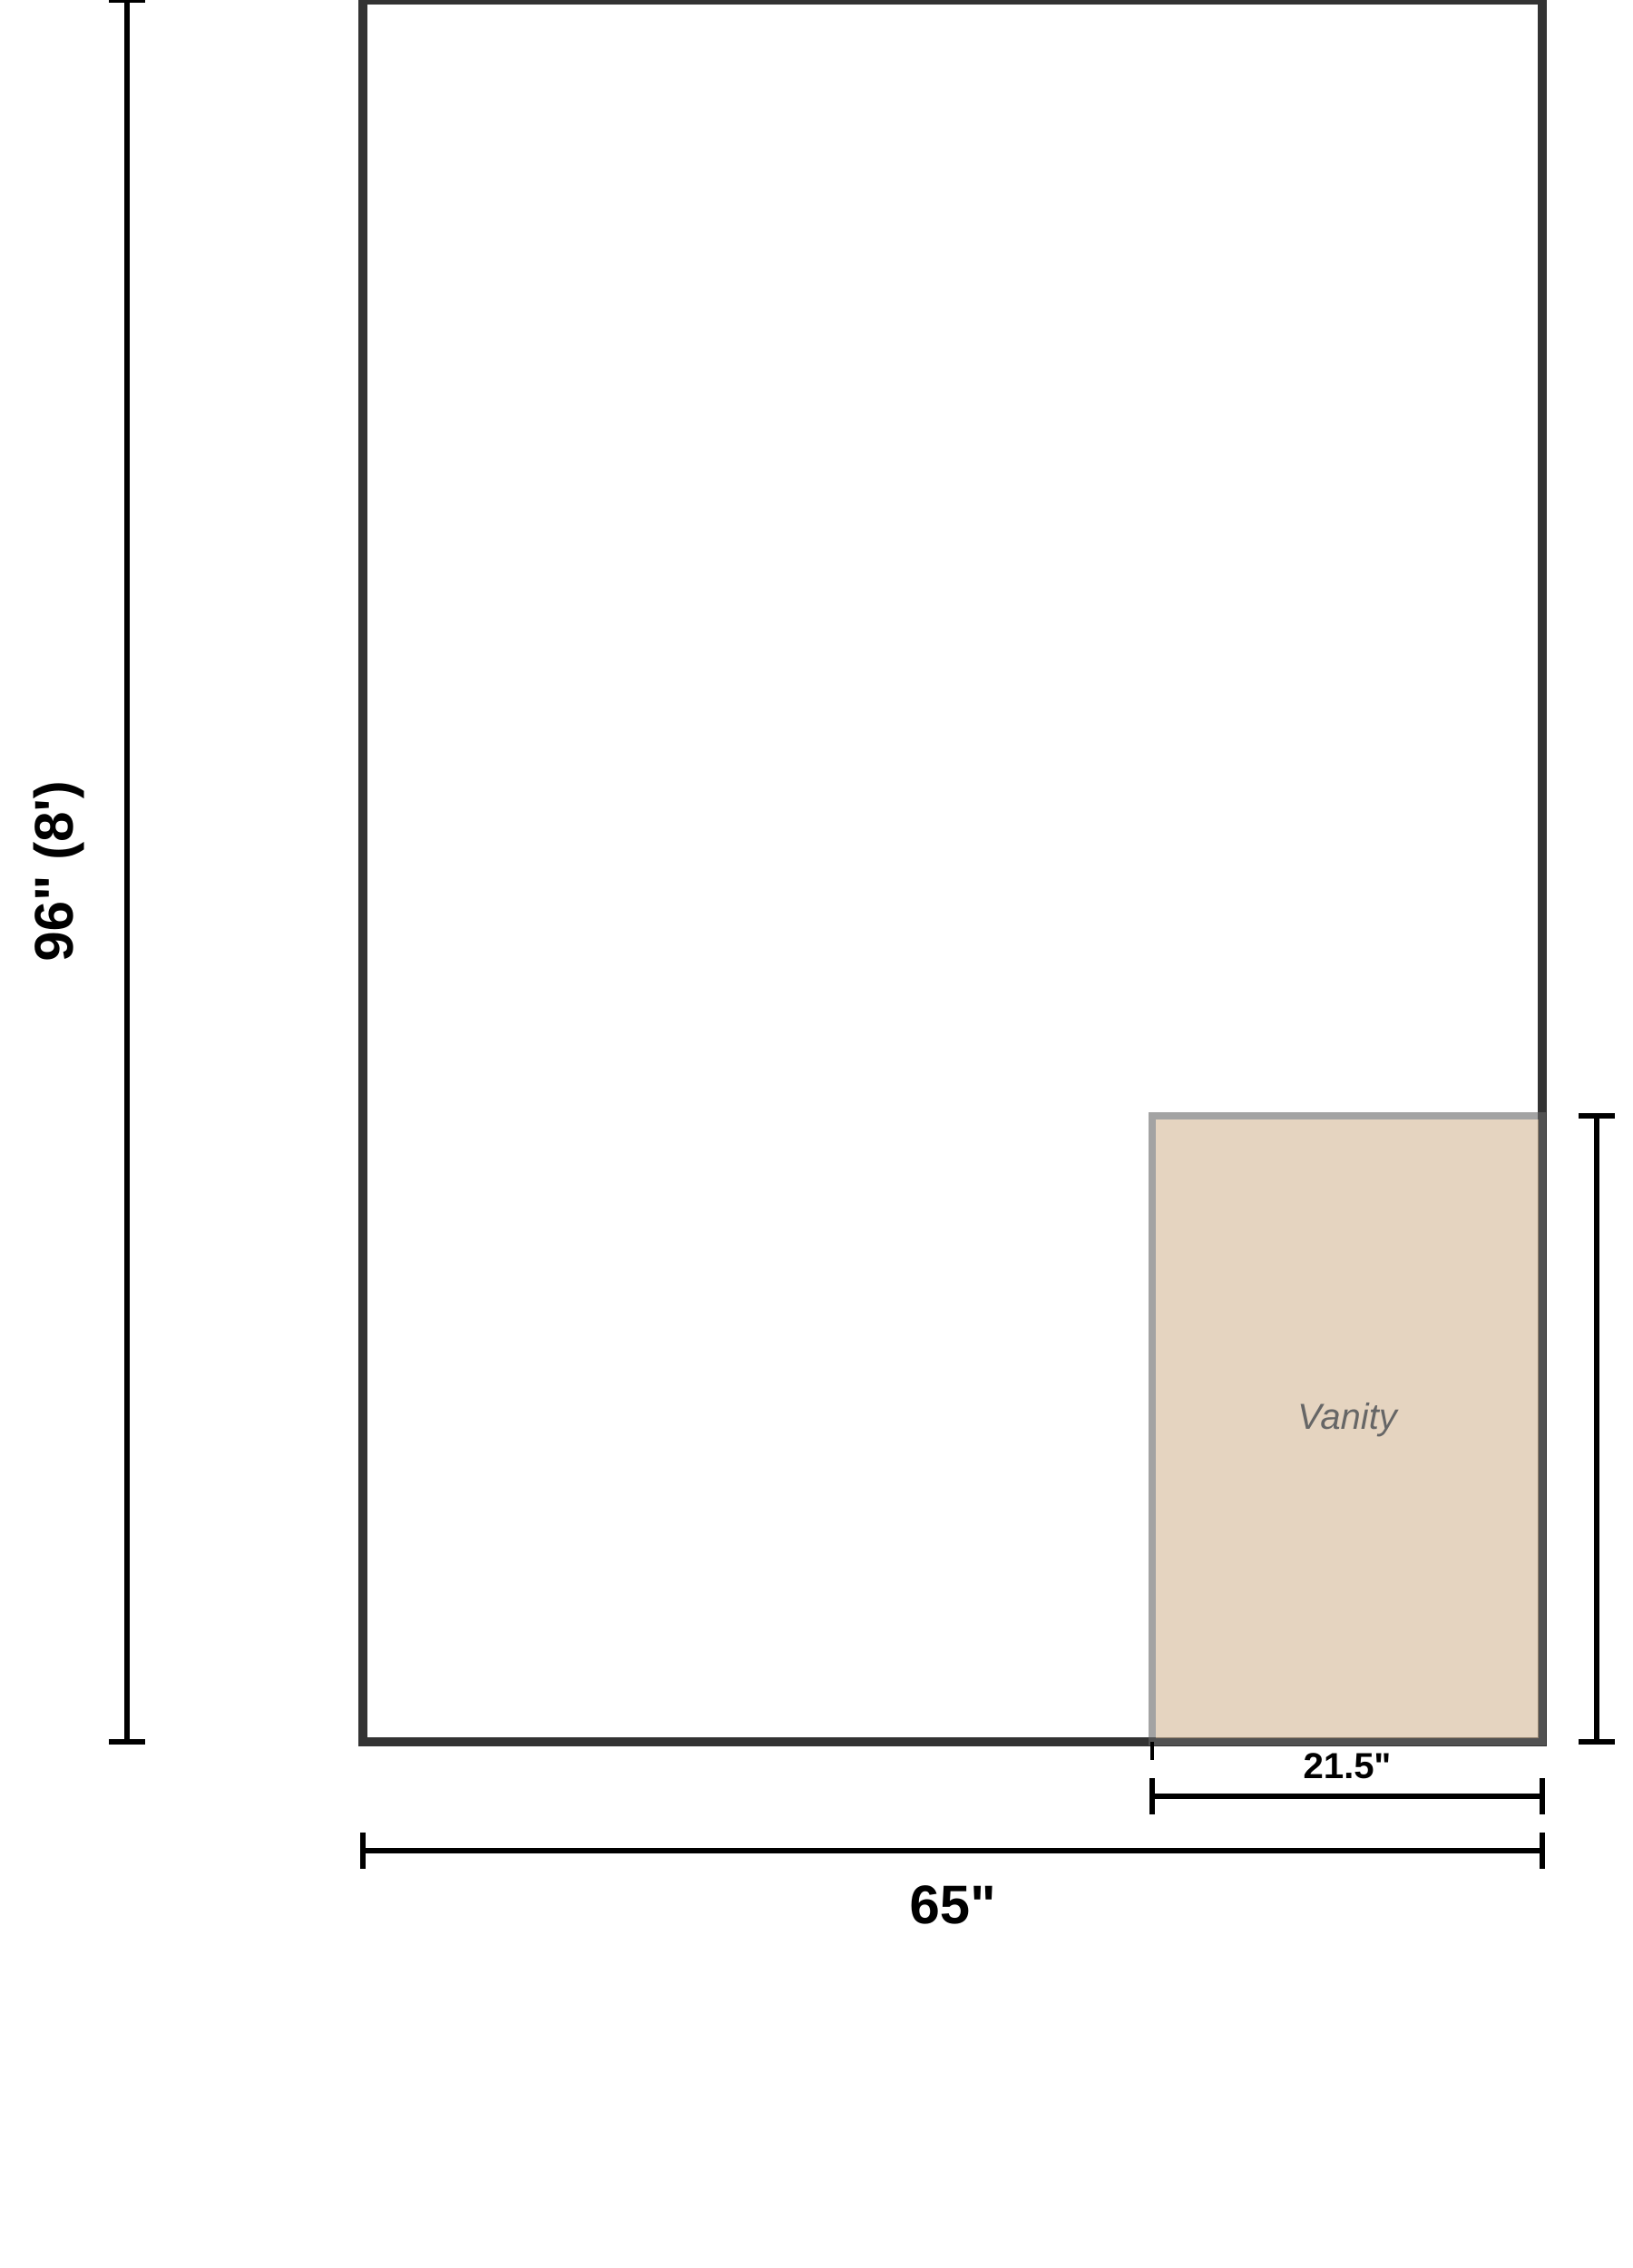
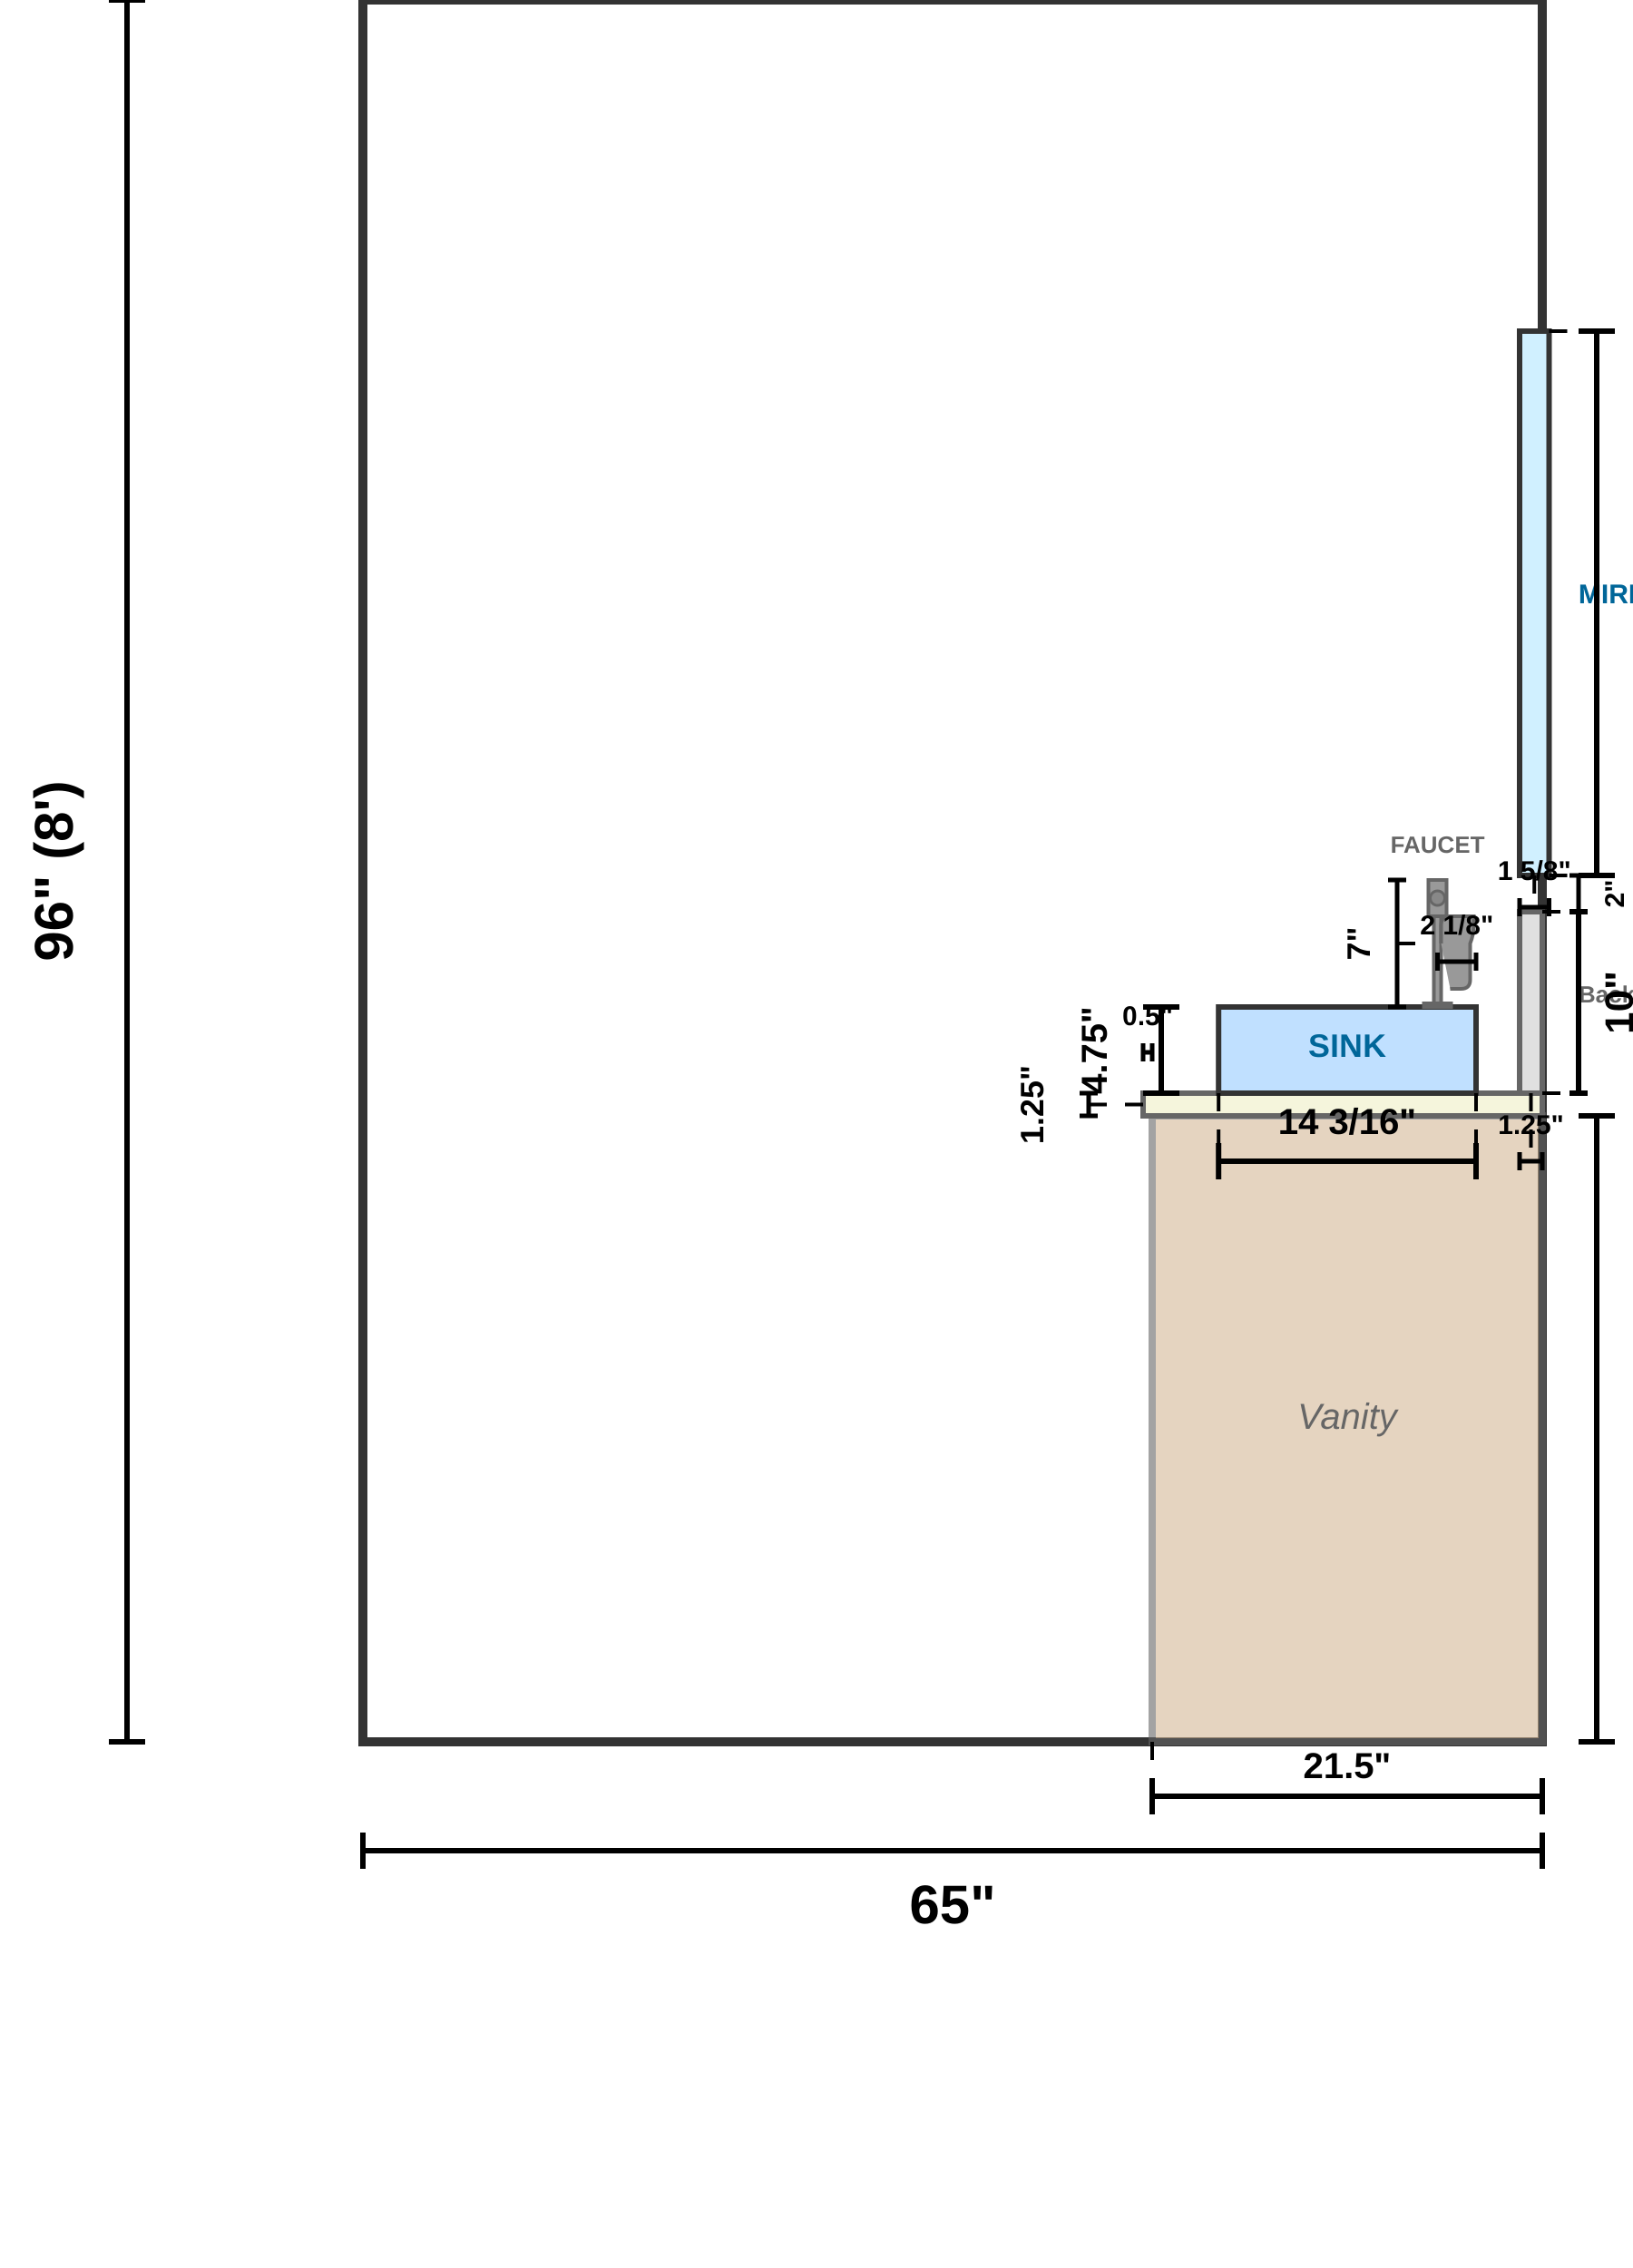
<svg xmlns="http://www.w3.org/2000/svg" viewBox="-20 0 90 125" style="border: 1px solid #ccc; background: white;">
  <rect x="0" y="0" width="65" height="96" fill="none" stroke="#333" stroke-width="0.5" />
  <rect x="43.5" y="61.5" width="21.5" height="34.5" fill="#d4b896" stroke="#666" stroke-width="0.4" opacity="0.6" />
  <text x="54.25" y="78.75" font-family="Arial, sans-serif" font-size="2" text-anchor="middle" fill="#666" font-style="italic">Vanity</text>
+   <rect x="63.75" y="18.25" width="1.625" height="30" fill="#d0f0ff" stroke="#333" stroke-width="0.3" />
+   <text x="67" y="33.25" font-family="Arial, sans-serif" font-size="1.5" text-anchor="start" fill="#006699" font-weight="bold">MIRROR</text>
+   <rect x="63.75" y="50.25" width="1.25" height="10" fill="#e0e0e0" stroke="#666" stroke-width="0.3" />
+   <text x="67" y="55.25" font-family="Arial, sans-serif" font-size="1.3" text-anchor="start" fill="#666" font-weight="bold">Backsplash</text>
+   <rect x="43" y="60.25" width="22" height="1.25" fill="#f5f5dc" stroke="#666" stroke-width="0.3" />
+   <rect x="47.16" y="55.5" width="14.19" height="4.75" fill="#c0e0ff" stroke="#333" stroke-width="0.3" />
+   <text x="54.25" y="58.25" font-family="Arial, sans-serif" font-size="1.8" text-anchor="middle" fill="#006699" font-weight="bold">SINK</text>
+   <rect x="58.475" y="55.3" width="1.5" height="0.2" fill="#999" stroke="#666" stroke-width="0.2" />
+   <rect x="59.025" y="50.5" width="0.4" height="4.8" fill="#999" stroke="#666" stroke-width="0.2" />
+   <rect x="58.725" y="48.5" width="1" height="2" fill="#999" stroke="#666" stroke-width="0.2" />
+   <path d="M 59.425 52 L 59.425 51 Q 59.425 50.5 59.925 50.5 L 61.225 50.5 L 61.225 51 Q 61.225 51.5 61.025 52 L 61.025 54 Q 61.025 54.5 60.525 54.5 L 59.925 54.5" fill="#999" stroke="#666" stroke-width="0.2" />
+   <circle cx="59.225" cy="49.5" r="0.4" fill="#888" stroke="#666" stroke-width="0.15" />
+   <text x="59.225" y="47" font-family="Arial, sans-serif" font-size="1.3" text-anchor="middle" fill="#666" font-weight="bold">FAUCET</text>
  <line x1="0" y1="102" x2="65" y2="102" stroke="#000" stroke-width="0.3" />
  <line x1="0" y1="101" x2="0" y2="103" stroke="#000" stroke-width="0.3" />
  <line x1="65" y1="101" x2="65" y2="103" stroke="#000" stroke-width="0.3" />
  <text x="32.5" y="106" font-family="Arial, sans-serif" font-size="3" text-anchor="middle" fill="#000" font-weight="bold">65"</text>
  <line x1="-13" y1="0" x2="-13" y2="96" stroke="#000" stroke-width="0.3" />
  <line x1="-12" y1="0" x2="-14" y2="0" stroke="#000" stroke-width="0.3" />
  <line x1="-12" y1="96" x2="-14" y2="96" stroke="#000" stroke-width="0.3" />
  <text x="-16" y="48" font-family="Arial, sans-serif" font-size="3" text-anchor="middle" fill="#000" font-weight="bold" transform="rotate(-90 -16 48)">96" (8')</text>
  <line x1="43.5" y1="99" x2="65" y2="99" stroke="#000" stroke-width="0.3" />
  <line x1="43.5" y1="98" x2="43.5" y2="100" stroke="#000" stroke-width="0.3" />
  <line x1="65" y1="98" x2="65" y2="100" stroke="#000" stroke-width="0.3" />
  <line x1="43.5" y1="96" x2="43.5" y2="99" stroke="#000" stroke-width="0.2" stroke-dasharray="1,1" />
  <text x="54.25" y="98" font-family="Arial, sans-serif" font-size="2" text-anchor="middle" fill="#000" font-weight="bold">21.5"</text>
  <line x1="68" y1="61.5" x2="68" y2="96" stroke="#000" stroke-width="0.3" />
  <line x1="67" y1="61.5" x2="69" y2="61.5" stroke="#000" stroke-width="0.3" />
  <line x1="67" y1="96" x2="69" y2="96" stroke="#000" stroke-width="0.3" />
  <text x="73" y="78.75" font-family="Arial, sans-serif" font-size="2.5" text-anchor="middle" fill="#000" font-weight="bold" transform="rotate(-90 73 78.75)">34.5"</text>
+   <line x1="47.16" y1="64" x2="61.35" y2="64" stroke="#000" stroke-width="0.3" />
+   <line x1="47.16" y1="63" x2="47.16" y2="65" stroke="#000" stroke-width="0.3" />
+   <line x1="61.35" y1="63" x2="61.35" y2="65" stroke="#000" stroke-width="0.3" />
+   <line x1="47.16" y1="60.25" x2="47.16" y2="64" stroke="#000" stroke-width="0.2" stroke-dasharray="1,1" />
+   <line x1="61.35" y1="60.25" x2="61.35" y2="64" stroke="#000" stroke-width="0.2" stroke-dasharray="1,1" />
+   <text x="54.25" y="62.5" font-family="Arial, sans-serif" font-size="2" text-anchor="middle" fill="#000" font-weight="bold">14 3/16"</text>
+   <line x1="44" y1="55.5" x2="44" y2="60.25" stroke="#000" stroke-width="0.3" />
+   <line x1="43" y1="55.5" x2="45" y2="55.5" stroke="#000" stroke-width="0.3" />
+   <line x1="43" y1="60.25" x2="45" y2="60.25" stroke="#000" stroke-width="0.3" />
+   <line x1="43" y1="55.5" x2="44" y2="55.5" stroke="#000" stroke-width="0.2" stroke-dasharray="1,1" />
+   <text x="41" y="57.875" font-family="Arial, sans-serif" font-size="2" text-anchor="middle" fill="#000" font-weight="bold" transform="rotate(-90 41 57.875)">4.75"</text>
+   <line x1="40" y1="60.25" x2="40" y2="61.5" stroke="#000" stroke-width="0.25" />
+   <line x1="39.5" y1="60.25" x2="40.5" y2="60.25" stroke="#000" stroke-width="0.25" />
+   <line x1="39.5" y1="61.5" x2="40.5" y2="61.5" stroke="#000" stroke-width="0.25" />
+   <line x1="43" y1="60.875" x2="40" y2="60.875" stroke="#000" stroke-width="0.2" stroke-dasharray="1,1" />
+   <text x="37.5" y="60.875" font-family="Arial, sans-serif" font-size="1.8" text-anchor="middle" fill="#000" font-weight="bold" transform="rotate(-90 37.5 60.875)">1.25"</text>
+   <line x1="43" y1="58" x2="43.5" y2="58" stroke="#000" stroke-width="0.25" />
+   <line x1="43" y1="57.5" x2="43" y2="58.5" stroke="#000" stroke-width="0.25" />
+   <line x1="43.5" y1="57.5" x2="43.5" y2="58.5" stroke="#000" stroke-width="0.25" />
+   <text x="43.25" y="56.5" font-family="Arial, sans-serif" font-size="1.5" text-anchor="middle" fill="#000" font-weight="bold">0.5"</text>
+   <line x1="67" y1="50.25" x2="67" y2="60.25" stroke="#000" stroke-width="0.3" />
+   <line x1="66.5" y1="50.25" x2="67.5" y2="50.25" stroke="#000" stroke-width="0.3" />
+   <line x1="66.5" y1="60.25" x2="67.5" y2="60.25" stroke="#000" stroke-width="0.3" />
+   <line x1="65" y1="50.25" x2="67" y2="50.25" stroke="#000" stroke-width="0.2" stroke-dasharray="1,1" />
+   <line x1="65" y1="60.25" x2="67" y2="60.25" stroke="#000" stroke-width="0.2" stroke-dasharray="1,1" />
+   <text x="70" y="55.25" font-family="Arial, sans-serif" font-size="2.2" text-anchor="middle" fill="#000" font-weight="bold" transform="rotate(-90 70 55.25)">10"</text>
+   <line x1="63.75" y1="64" x2="65" y2="64" stroke="#000" stroke-width="0.25" />
+   <line x1="63.75" y1="63.5" x2="63.75" y2="64.5" stroke="#000" stroke-width="0.25" />
+   <line x1="65" y1="63.5" x2="65" y2="64.5" stroke="#000" stroke-width="0.25" />
+   <line x1="64.375" y1="60.25" x2="64.375" y2="64" stroke="#000" stroke-width="0.2" stroke-dasharray="1,1" />
+   <text x="64.375" y="62.5" font-family="Arial, sans-serif" font-size="1.5" text-anchor="middle" fill="#000" font-weight="bold">1.25"</text>
+   <line x1="59.225" y1="53" x2="61.35" y2="53" stroke="#000" stroke-width="0.25" />
+   <line x1="59.225" y1="52.5" x2="59.225" y2="53.5" stroke="#000" stroke-width="0.25" />
+   <line x1="61.35" y1="52.5" x2="61.35" y2="53.5" stroke="#000" stroke-width="0.25" />
+   <text x="60.288" y="51.5" font-family="Arial, sans-serif" font-size="1.5" text-anchor="middle" fill="#000" font-weight="bold">2 1/8"</text>
+   <line x1="57" y1="48.5" x2="57" y2="55.5" stroke="#000" stroke-width="0.25" />
+   <line x1="56.5" y1="48.5" x2="57.5" y2="48.5" stroke="#000" stroke-width="0.25" />
+   <line x1="56.5" y1="55.5" x2="57.5" y2="55.5" stroke="#000" stroke-width="0.25" />
+   <line x1="57" y1="52" x2="58.475" y2="52" stroke="#000" stroke-width="0.2" stroke-dasharray="1,1" />
+   <text x="55.5" y="52" font-family="Arial, sans-serif" font-size="1.8" text-anchor="middle" fill="#000" font-weight="bold" transform="rotate(-90 55.5 52)">7"</text>
+   <line x1="68" y1="18.25" x2="68" y2="48.25" stroke="#000" stroke-width="0.3" />
+   <line x1="67" y1="18.25" x2="69" y2="18.25" stroke="#000" stroke-width="0.3" />
+   <line x1="67" y1="48.25" x2="69" y2="48.25" stroke="#000" stroke-width="0.3" />
+   <line x1="65.375" y1="18.25" x2="68" y2="18.25" stroke="#000" stroke-width="0.2" stroke-dasharray="1,1" />
+   <line x1="65.375" y1="48.25" x2="68" y2="48.25" stroke="#000" stroke-width="0.2" stroke-dasharray="1,1" />
+   <text x="72" y="33.25" font-family="Arial, sans-serif" font-size="2.5" text-anchor="middle" fill="#000" font-weight="bold" transform="rotate(-90 72 33.25)">30"</text>
+   <line x1="63.75" y1="50" x2="65.375" y2="50" stroke="#000" stroke-width="0.25" />
+   <line x1="63.75" y1="49.5" x2="63.75" y2="50.5" stroke="#000" stroke-width="0.25" />
+   <line x1="65.375" y1="49.5" x2="65.375" y2="50.5" stroke="#000" stroke-width="0.25" />
+   <line x1="64.562" y1="48.25" x2="64.562" y2="50" stroke="#000" stroke-width="0.2" stroke-dasharray="1,1" />
+   <text x="64.562" y="48.5" font-family="Arial, sans-serif" font-size="1.5" text-anchor="middle" fill="#000" font-weight="bold">1 5/8"</text>
+   <line x1="67" y1="48.25" x2="67" y2="50.25" stroke="#000" stroke-width="0.25" />
+   <line x1="66.5" y1="48.25" x2="67.5" y2="48.25" stroke="#000" stroke-width="0.25" />
+   <line x1="66.5" y1="50.25" x2="67.5" y2="50.25" stroke="#000" stroke-width="0.25" />
+   <text x="69.5" y="49.25" font-family="Arial, sans-serif" font-size="1.5" text-anchor="middle" fill="#000" font-weight="bold" transform="rotate(-90 69.5 49.25)">2"</text>
</svg>
